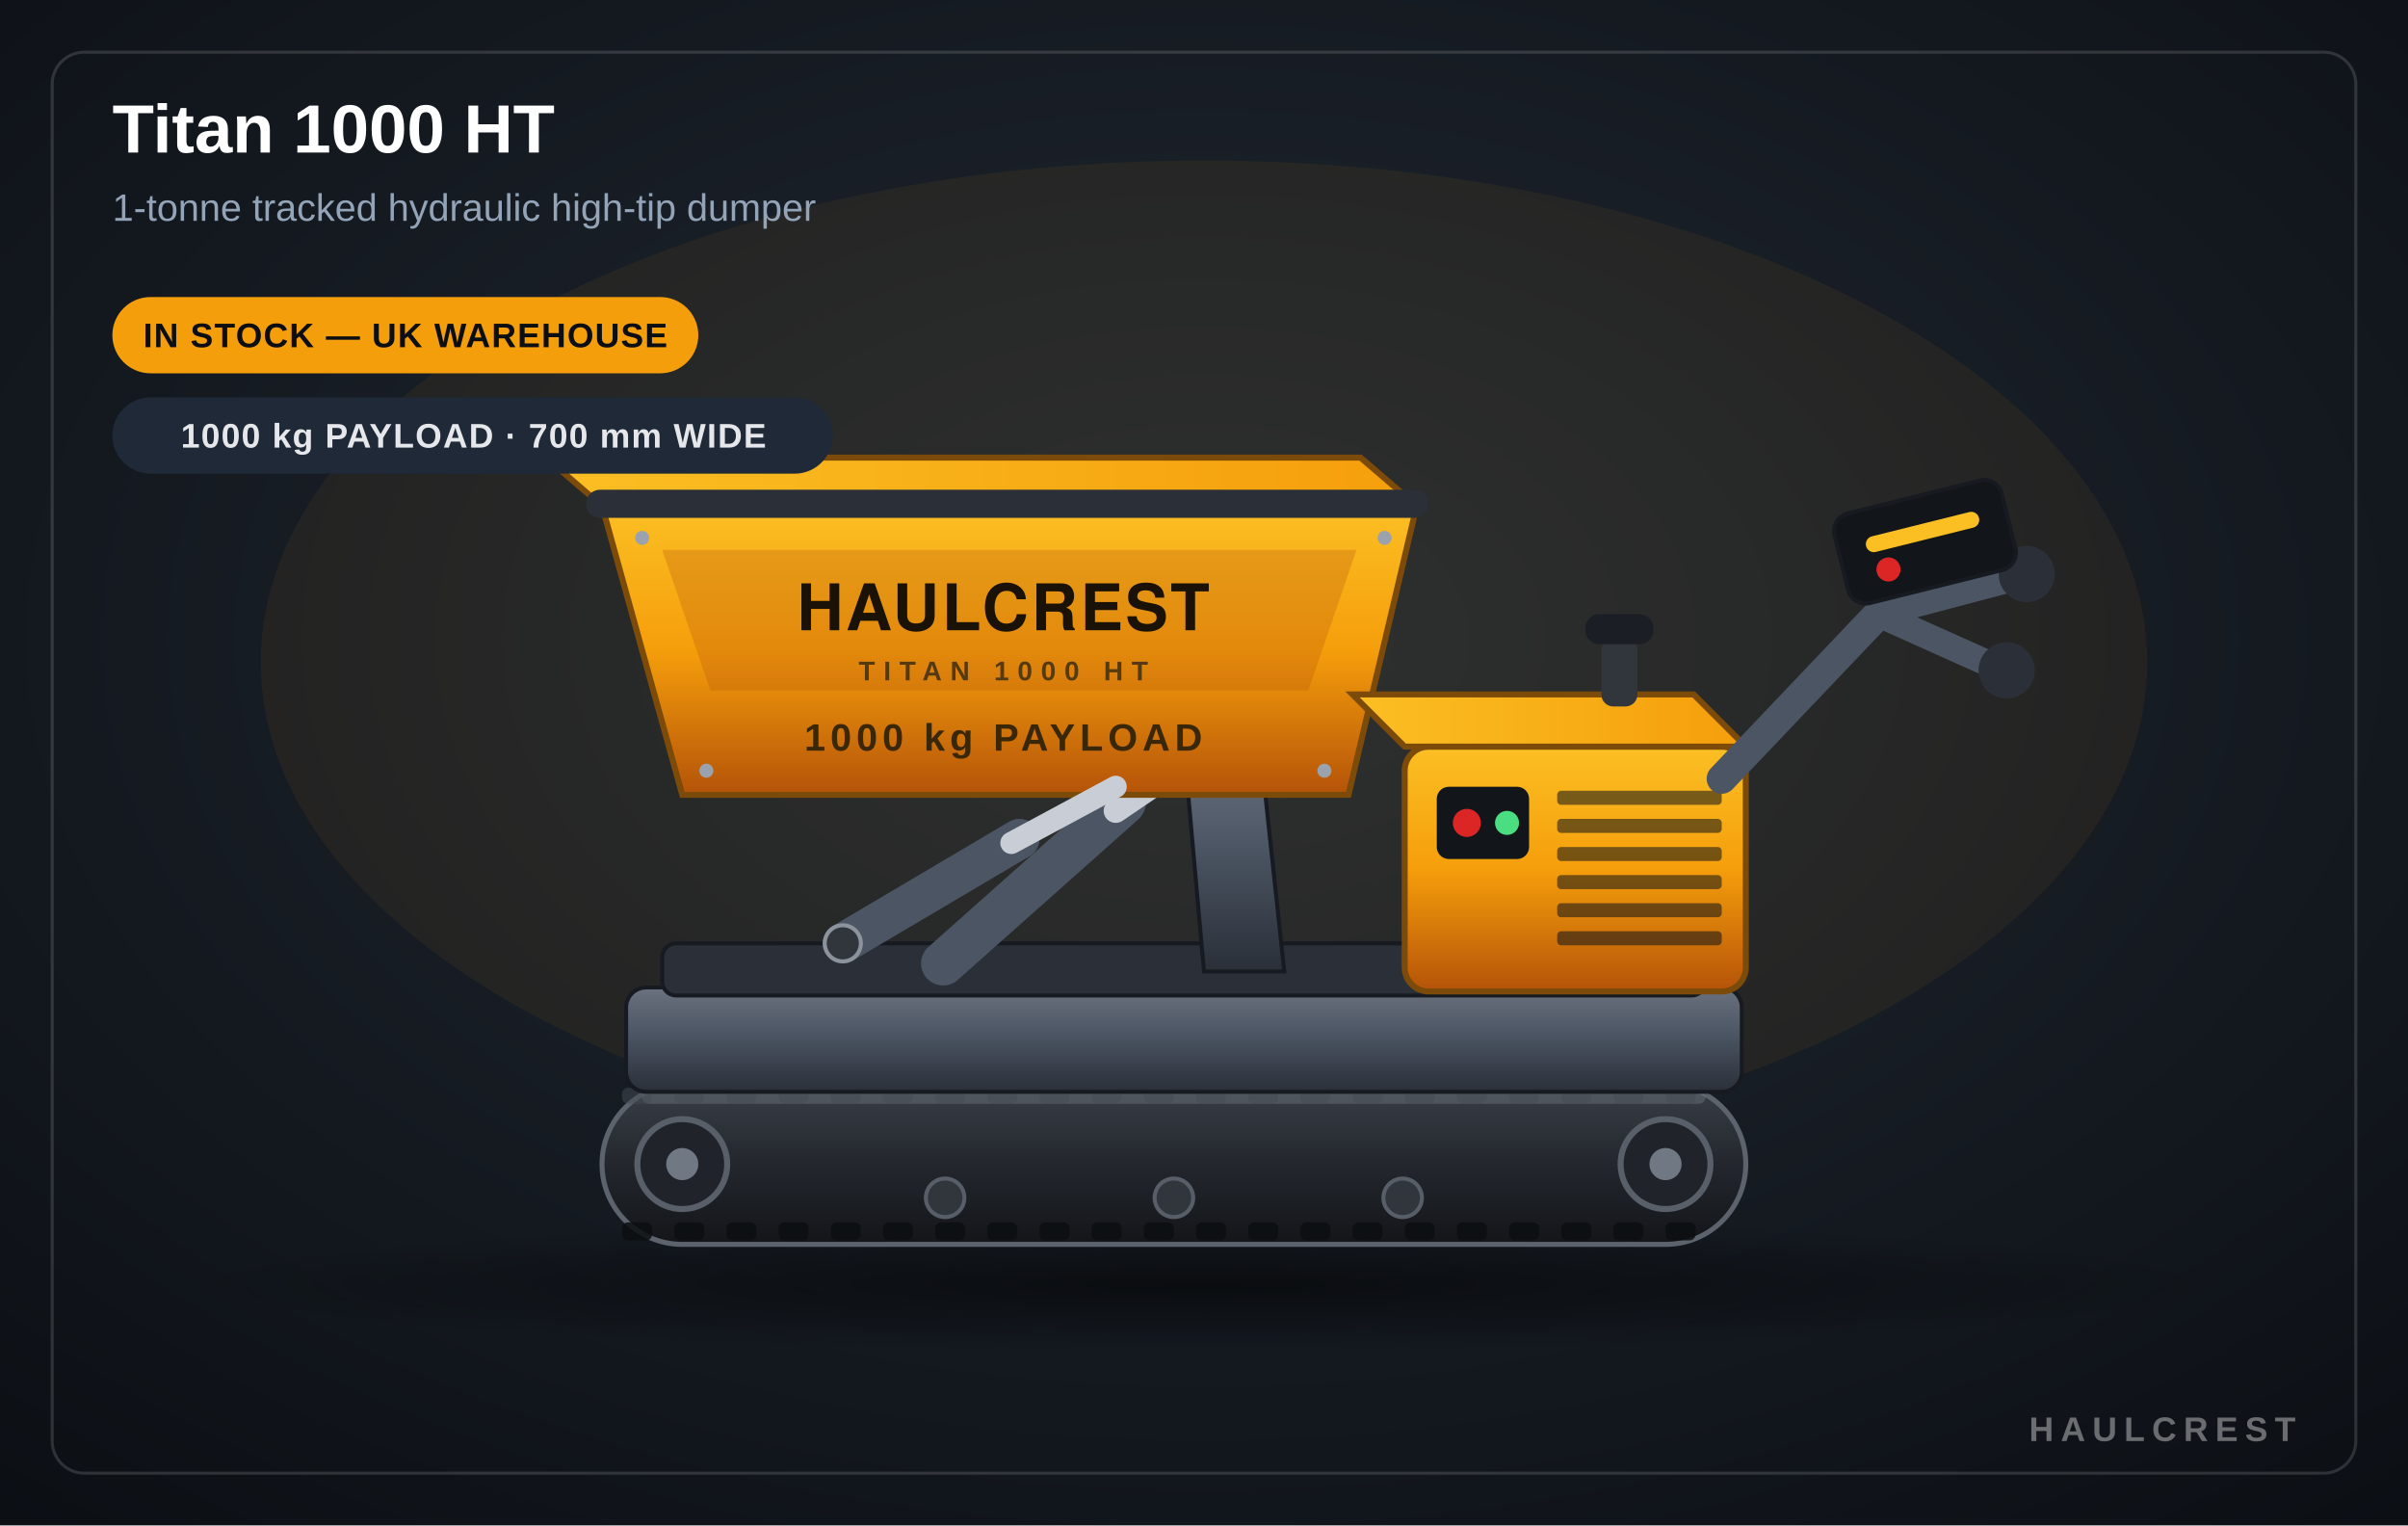
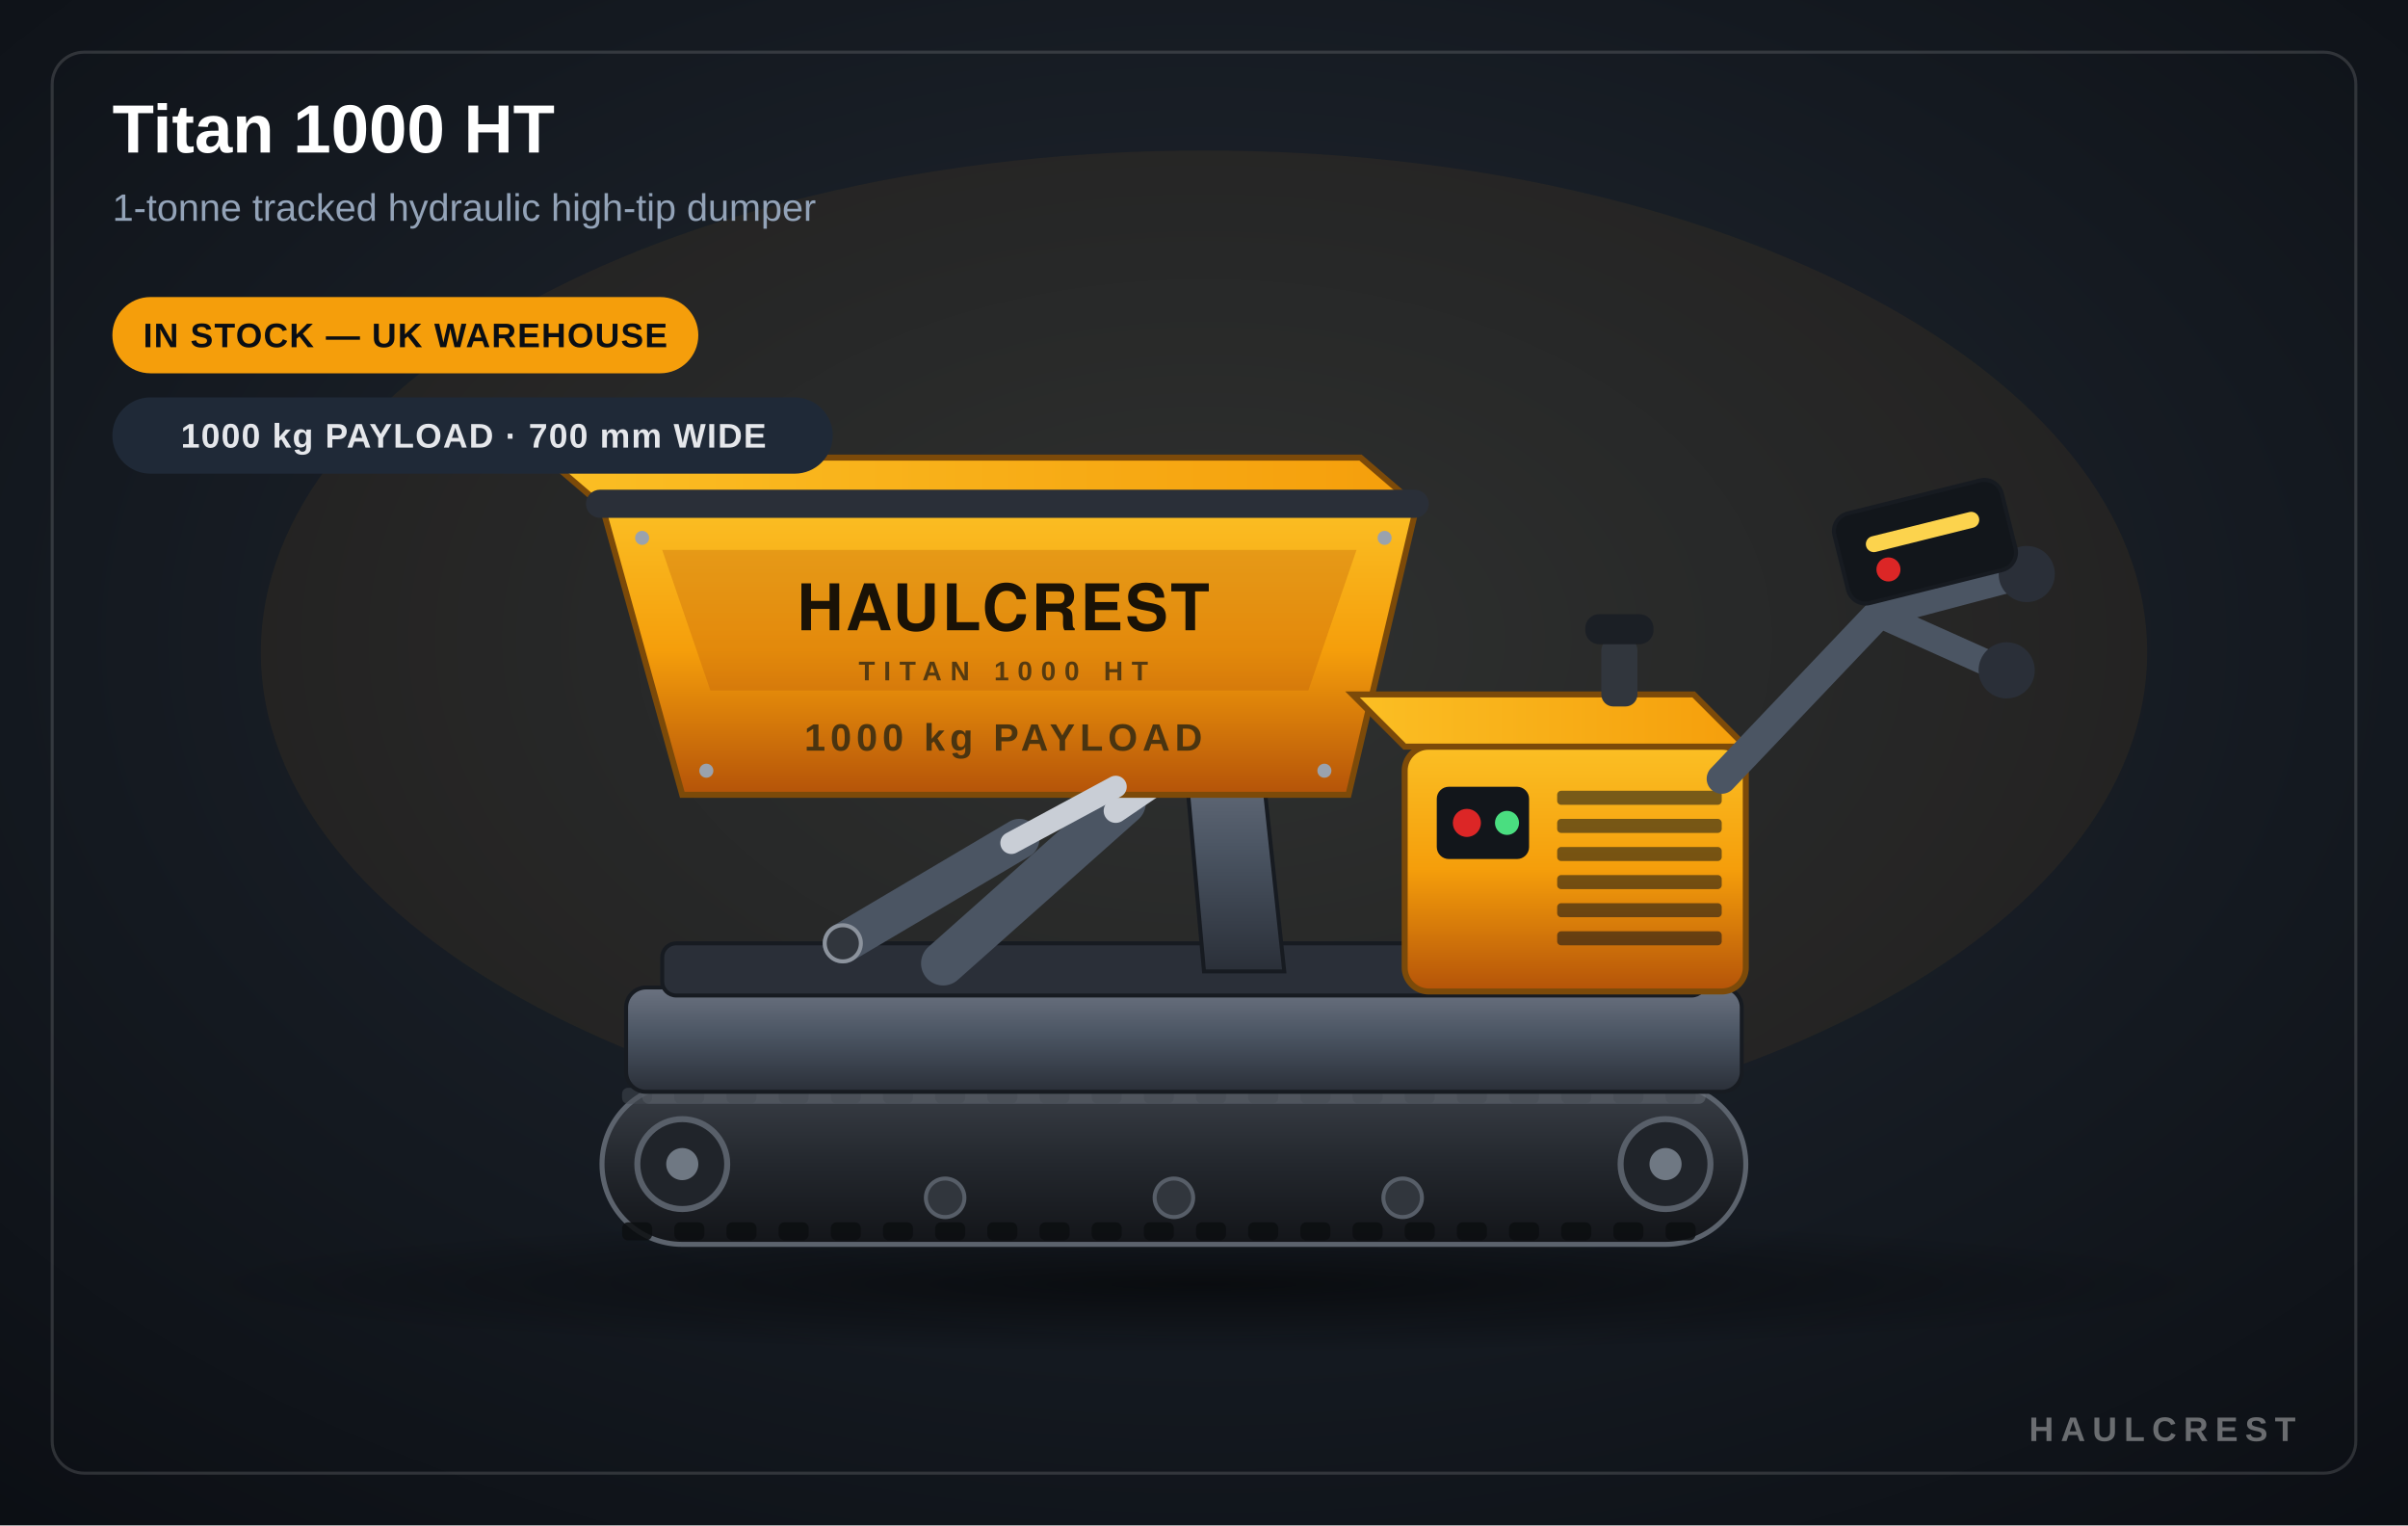
<svg xmlns="http://www.w3.org/2000/svg" viewBox="0 0 1200 760" width="1200" height="760" role="img">
  <defs>
    <linearGradient id="steel" x1="0" y1="0" x2="0" y2="1">
      <stop offset="0" stop-color="#6b7280" />
      <stop offset=".45" stop-color="#4b5563" />
      <stop offset="1" stop-color="#2a2f38" />
    </linearGradient>
    <linearGradient id="steelLite" x1="0" y1="0" x2="0" y2="1">
      <stop offset="0" stop-color="#aeb6c2" />
      <stop offset="1" stop-color="#6b7280" />
    </linearGradient>
    <linearGradient id="dark" x1="0" y1="0" x2="0" y2="1">
      <stop offset="0" stop-color="#31363f" />
      <stop offset="1" stop-color="#15181d" />
    </linearGradient>
    <linearGradient id="rubber" x1="0" y1="0" x2="0" y2="1">
      <stop offset="0" stop-color="#3a3f47" />
      <stop offset=".5" stop-color="#23272d" />
      <stop offset="1" stop-color="#131519" />
    </linearGradient>
    <radialGradient id="studioD" cx=".5" cy=".42" r=".78">
      <stop offset="0" stop-color="#232a33" />
      <stop offset=".6" stop-color="#141920" />
      <stop offset="1" stop-color="#0b0e13" />
    </radialGradient>
    <radialGradient id="studioL" cx=".5" cy=".4" r=".8">
      <stop offset="0" stop-color="#ffffff" />
      <stop offset=".65" stop-color="#eef1f5" />
      <stop offset="1" stop-color="#d7dce4" />
    </radialGradient>
    <linearGradient id="skyG" x1="0" y1="0" x2="0" y2="1">
      <stop offset="0" stop-color="#9fc0d8" />
      <stop offset=".55" stop-color="#cfe0ea" />
      <stop offset="1" stop-color="#e8eef2" />
    </linearGradient>
    <radialGradient id="shadow" cx=".5" cy=".5" r=".5">
      <stop offset="0" stop-color="#000" stop-opacity=".55" />
      <stop offset="1" stop-color="#000" stop-opacity="0" />
    </radialGradient>
    <linearGradient id="glassG" x1="0" y1="0" x2="1" y2="1">
      <stop offset="0" stop-color="#dfeaf2" stop-opacity=".9" />
      <stop offset="1" stop-color="#8fa6b8" stop-opacity=".75" />
    </linearGradient>
-     <linearGradient id="hc" x1="0" y1="0" x2="0" y2="1">
+     <linearGradient id="paint" x1="0" y1="0" x2="0" y2="1">
      <stop offset="0" stop-color="#fbbf24" />
      <stop offset=".5" stop-color="#f59e0b" />
      <stop offset="1" stop-color="#b45309" />
    </linearGradient>
-     <linearGradient id="hcTop" x1="0" y1="0" x2="1" y2="0">
+     <linearGradient id="paintTop" x1="0" y1="0" x2="1" y2="0">
      <stop offset="0" stop-color="#fbbf24" />
      <stop offset="1" stop-color="#f59e0b" />
    </linearGradient>
  </defs>
  <rect width="1200" height="760" fill="url(#studioD)" />
  <ellipse cx="600.0" cy="640" rx="504.0" ry="34" fill="url(#shadow)" />
-   <ellipse cx="600" cy="330" rx="470" ry="250" fill="#f59e0b" opacity=".06" />
+   <ellipse cx="600" cy="325" rx="470" ry="250" fill="#f59e0b" opacity=".06" />
  <rect x="300" y="540" width="570" height="80" rx="40.0" fill="url(#rubber)" stroke="#5c636d" stroke-width="2.5" />
  <rect x="320.0" y="543" width="530.0" height="7" rx="3.5" fill="#6e767f" opacity=".45" />
  <rect x="310" y="609" width="15" height="9" rx="3" fill="#0c0e11" opacity=".85" />
  <rect x="310" y="542" width="15" height="8" rx="3" fill="#454b54" opacity=".5" />
  <rect x="336" y="609" width="15" height="9" rx="3" fill="#0c0e11" opacity=".85" />
  <rect x="336" y="542" width="15" height="8" rx="3" fill="#454b54" opacity=".5" />
  <rect x="362" y="609" width="15" height="9" rx="3" fill="#0c0e11" opacity=".85" />
  <rect x="362" y="542" width="15" height="8" rx="3" fill="#454b54" opacity=".5" />
  <rect x="388" y="609" width="15" height="9" rx="3" fill="#0c0e11" opacity=".85" />
  <rect x="388" y="542" width="15" height="8" rx="3" fill="#454b54" opacity=".5" />
  <rect x="414" y="609" width="15" height="9" rx="3" fill="#0c0e11" opacity=".85" />
  <rect x="414" y="542" width="15" height="8" rx="3" fill="#454b54" opacity=".5" />
  <rect x="440" y="609" width="15" height="9" rx="3" fill="#0c0e11" opacity=".85" />
  <rect x="440" y="542" width="15" height="8" rx="3" fill="#454b54" opacity=".5" />
  <rect x="466" y="609" width="15" height="9" rx="3" fill="#0c0e11" opacity=".85" />
  <rect x="466" y="542" width="15" height="8" rx="3" fill="#454b54" opacity=".5" />
  <rect x="492" y="609" width="15" height="9" rx="3" fill="#0c0e11" opacity=".85" />
  <rect x="492" y="542" width="15" height="8" rx="3" fill="#454b54" opacity=".5" />
  <rect x="518" y="609" width="15" height="9" rx="3" fill="#0c0e11" opacity=".85" />
  <rect x="518" y="542" width="15" height="8" rx="3" fill="#454b54" opacity=".5" />
  <rect x="544" y="609" width="15" height="9" rx="3" fill="#0c0e11" opacity=".85" />
  <rect x="544" y="542" width="15" height="8" rx="3" fill="#454b54" opacity=".5" />
  <rect x="570" y="609" width="15" height="9" rx="3" fill="#0c0e11" opacity=".85" />
  <rect x="570" y="542" width="15" height="8" rx="3" fill="#454b54" opacity=".5" />
  <rect x="596" y="609" width="15" height="9" rx="3" fill="#0c0e11" opacity=".85" />
  <rect x="596" y="542" width="15" height="8" rx="3" fill="#454b54" opacity=".5" />
  <rect x="622" y="609" width="15" height="9" rx="3" fill="#0c0e11" opacity=".85" />
  <rect x="622" y="542" width="15" height="8" rx="3" fill="#454b54" opacity=".5" />
  <rect x="648" y="609" width="15" height="9" rx="3" fill="#0c0e11" opacity=".85" />
  <rect x="648" y="542" width="15" height="8" rx="3" fill="#454b54" opacity=".5" />
  <rect x="674" y="609" width="15" height="9" rx="3" fill="#0c0e11" opacity=".85" />
  <rect x="674" y="542" width="15" height="8" rx="3" fill="#454b54" opacity=".5" />
  <rect x="700" y="609" width="15" height="9" rx="3" fill="#0c0e11" opacity=".85" />
  <rect x="700" y="542" width="15" height="8" rx="3" fill="#454b54" opacity=".5" />
  <rect x="726" y="609" width="15" height="9" rx="3" fill="#0c0e11" opacity=".85" />
  <rect x="726" y="542" width="15" height="8" rx="3" fill="#454b54" opacity=".5" />
  <rect x="752" y="609" width="15" height="9" rx="3" fill="#0c0e11" opacity=".85" />
  <rect x="752" y="542" width="15" height="8" rx="3" fill="#454b54" opacity=".5" />
  <rect x="778" y="609" width="15" height="9" rx="3" fill="#0c0e11" opacity=".85" />
  <rect x="778" y="542" width="15" height="8" rx="3" fill="#454b54" opacity=".5" />
  <rect x="804" y="609" width="15" height="9" rx="3" fill="#0c0e11" opacity=".85" />
  <rect x="804" y="542" width="15" height="8" rx="3" fill="#454b54" opacity=".5" />
  <rect x="830" y="609" width="15" height="9" rx="3" fill="#0c0e11" opacity=".85" />
  <rect x="830" y="542" width="15" height="8" rx="3" fill="#454b54" opacity=".5" />
  <circle cx="340.0" cy="580.0" r="22.4" fill="#20242a" stroke="#585f69" stroke-width="3" />
  <circle cx="830.0" cy="580.0" r="22.4" fill="#20242a" stroke="#585f69" stroke-width="3" />
  <circle cx="340.0" cy="580.0" r="8.0" fill="#6f7883" />
  <circle cx="830.0" cy="580.0" r="8.0" fill="#6f7883" />
  <circle cx="471.0" cy="596.8" r="9.6" fill="#31363d" stroke="#575e68" stroke-width="2" />
  <circle cx="585.0" cy="596.8" r="9.6" fill="#31363d" stroke="#575e68" stroke-width="2" />
  <circle cx="699.0" cy="596.8" r="9.6" fill="#31363d" stroke="#575e68" stroke-width="2" />
  <rect x="312" y="492" width="556" height="52" rx="10" fill="url(#steel)" stroke="#171b21" stroke-width="2" />
  <rect x="330" y="470" width="520" height="26" rx="7" fill="#2a2f38" stroke="#171b21" stroke-width="2" />
  <path d="M600 484 L640 484 L628 372 L590 372 Z" fill="url(#steel)" stroke="#171b21" stroke-width="2" />
  <path d="M470 480 L560 400" stroke="#4b5563" stroke-width="22" stroke-linecap="round" />
  <path d="M556 404 L612 366" stroke="#c9ced6" stroke-width="12" stroke-linecap="round" />
  <g transform="translate(0,0) rotate(0 700 300)">
-     <path d="M300 252 L706 252 L672 396 L340 396 Z" fill="url(#hc)" stroke="#7c4a09" stroke-width="3" />
-     <path d="M300 252 L706 252 L678 228 L272 228 Z" fill="url(#hcTop)" stroke="#7c4a09" stroke-width="3" />
+     <path d="M300 252 L706 252 L672 396 L340 396 Z" fill="url(#paint)" stroke="#7c4a09" stroke-width="3" />
+     <path d="M300 252 L706 252 L678 228 L272 228 Z" fill="url(#paintTop)" stroke="#7c4a09" stroke-width="3" />
    <path d="M330 274 L676 274 L652 344 L354 344 Z" fill="#b45309" opacity=".28" />
    <rect x="292" y="244" width="420" height="14" rx="7" fill="#2a2f38" />
    <circle cx="320" cy="268" r="3.5" fill="#9aa2ad" />
    <circle cx="690" cy="268" r="3.5" fill="#9aa2ad" />
    <circle cx="352" cy="384" r="3.5" fill="#9aa2ad" />
    <circle cx="660" cy="384" r="3.5" fill="#9aa2ad" />
    <text x="500" y="314" text-anchor="middle" font-family="Arial Black,Helvetica,sans-serif" font-weight="800" font-size="32" letter-spacing="1.4" fill="#1a1206">HAULCREST</text>
    <text x="500" y="338.96" text-anchor="middle" font-family="Arial,Helvetica,sans-serif" font-weight="700" font-size="13.44" letter-spacing="4.2" fill="#4a3410" opacity=".92">TITAN 1000 HT</text>
-     <text x="500" y="374" text-anchor="middle" font-family="Arial,Helvetica,sans-serif" font-weight="800" font-size="19" letter-spacing="2.4" fill="#3a2708">1000 kg PAYLOAD</text>
+     <text x="500" y="374" text-anchor="middle" font-family="Arial,Helvetica,sans-serif" font-weight="800" font-size="19" letter-spacing="2.4" fill="#4a3410">1000 kg PAYLOAD</text>
  </g>
  <path d="M420 470 L508 418" stroke="#4b5563" stroke-width="20" stroke-linecap="round" />
  <path d="M504 420 L556 392" stroke="#c9ced6" stroke-width="11" stroke-linecap="round" />
  <circle cx="420" cy="470" r="9" fill="#31363d" stroke="#8c939d" stroke-width="2" />
-   <rect x="700" y="372" width="170" height="122" rx="12" fill="url(#hc)" stroke="#7c4a09" stroke-width="3" />
-   <path d="M700 372 L870 372 L844 346 L674 346 Z" fill="url(#hcTop)" stroke="#7c4a09" stroke-width="3" />
+   <rect x="700" y="372" width="170" height="122" rx="12" fill="url(#paint)" stroke="#7c4a09" stroke-width="3" />
+   <path d="M700 372 L870 372 L844 346 L674 346 Z" fill="url(#paintTop)" stroke="#7c4a09" stroke-width="3" />
  <rect x="776" y="394.0" width="82" height="7.0" rx="2" fill="#0f1216" opacity=".55" />
  <rect x="776" y="408.0" width="82" height="7.0" rx="2" fill="#0f1216" opacity=".55" />
  <rect x="776" y="422.0" width="82" height="7.0" rx="2" fill="#0f1216" opacity=".55" />
  <rect x="776" y="436.0" width="82" height="7.0" rx="2" fill="#0f1216" opacity=".55" />
  <rect x="776" y="450.0" width="82" height="7.0" rx="2" fill="#0f1216" opacity=".55" />
  <rect x="776" y="464.0" width="82" height="7.0" rx="2" fill="#0f1216" opacity=".55" />
  <rect x="716" y="392" width="46" height="36" rx="6" fill="#12161b" />
  <circle cx="731" cy="410" r="7" fill="#dc2626" />
  <circle cx="751" cy="410" r="6" fill="#4ade80" />
  <rect x="798" y="318" width="18" height="34" rx="6" fill="#31363d" />
  <rect x="790" y="306" width="34" height="15" rx="7" fill="#1b1f25" />
  <path d="M858 388 L936 306" stroke="#4b5563" stroke-width="15" stroke-linecap="round" />
  <path d="M936 306 L1004 288 M936 306 L994 332" stroke="#4b5563" stroke-width="13" stroke-linecap="round" />
  <circle cx="1010" cy="286" r="14" fill="#2a2f38" />
  <circle cx="1000" cy="334" r="14" fill="#2a2f38" />
  <rect x="912" y="258" width="86" height="46" rx="9" fill="#12161b" stroke="#171b21" stroke-width="2" transform="rotate(-14 912 258)" />
  <g transform="rotate(-14 912 258)">
-     <rect x="926" y="272" width="58" height="8" rx="4" fill="#fbbf24" />
+     <rect x="926" y="272" width="58" height="8" rx="4" fill="#fcd34d" />
    <circle cx="934" cy="290" r="6" fill="#dc2626" />
  </g>
  <text x="56" y="76" font-family="Arial,Helvetica,sans-serif" font-weight="800" font-size="34" fill="#ffffff">Titan 1000 HT</text>
  <text x="56" y="110" font-family="Arial,Helvetica,sans-serif" font-weight="500" font-size="19" fill="#93a3b8">1-tonne tracked hydraulic high-tip dumper</text>
  <rect x="56" y="148" width="292" height="38" rx="19.0" fill="#f59e0b" />
  <text x="202" y="173" text-anchor="middle" font-family="Arial,Helvetica,sans-serif" font-weight="800" font-size="17" letter-spacing=".6" fill="#0b0e13">IN STOCK — UK WAREHOUSE</text>
  <rect x="56" y="198" width="359" height="38" rx="19.0" fill="#1f2937" />
  <text x="236" y="223" text-anchor="middle" font-family="Arial,Helvetica,sans-serif" font-weight="800" font-size="17" letter-spacing=".6" fill="#e5e7eb">1000 kg PAYLOAD · 700 mm WIDE</text>
  <rect x="26" y="26" width="1148" height="708" rx="16" fill="none" stroke="#ffffff" stroke-width="1.5" opacity=".14" />
  <text x="1144" y="718" text-anchor="end" font-family="Arial,Helvetica,sans-serif" font-weight="800" font-size="17" letter-spacing="3.5" fill="#ffffff" opacity=".38">HAULCREST</text>
</svg>
